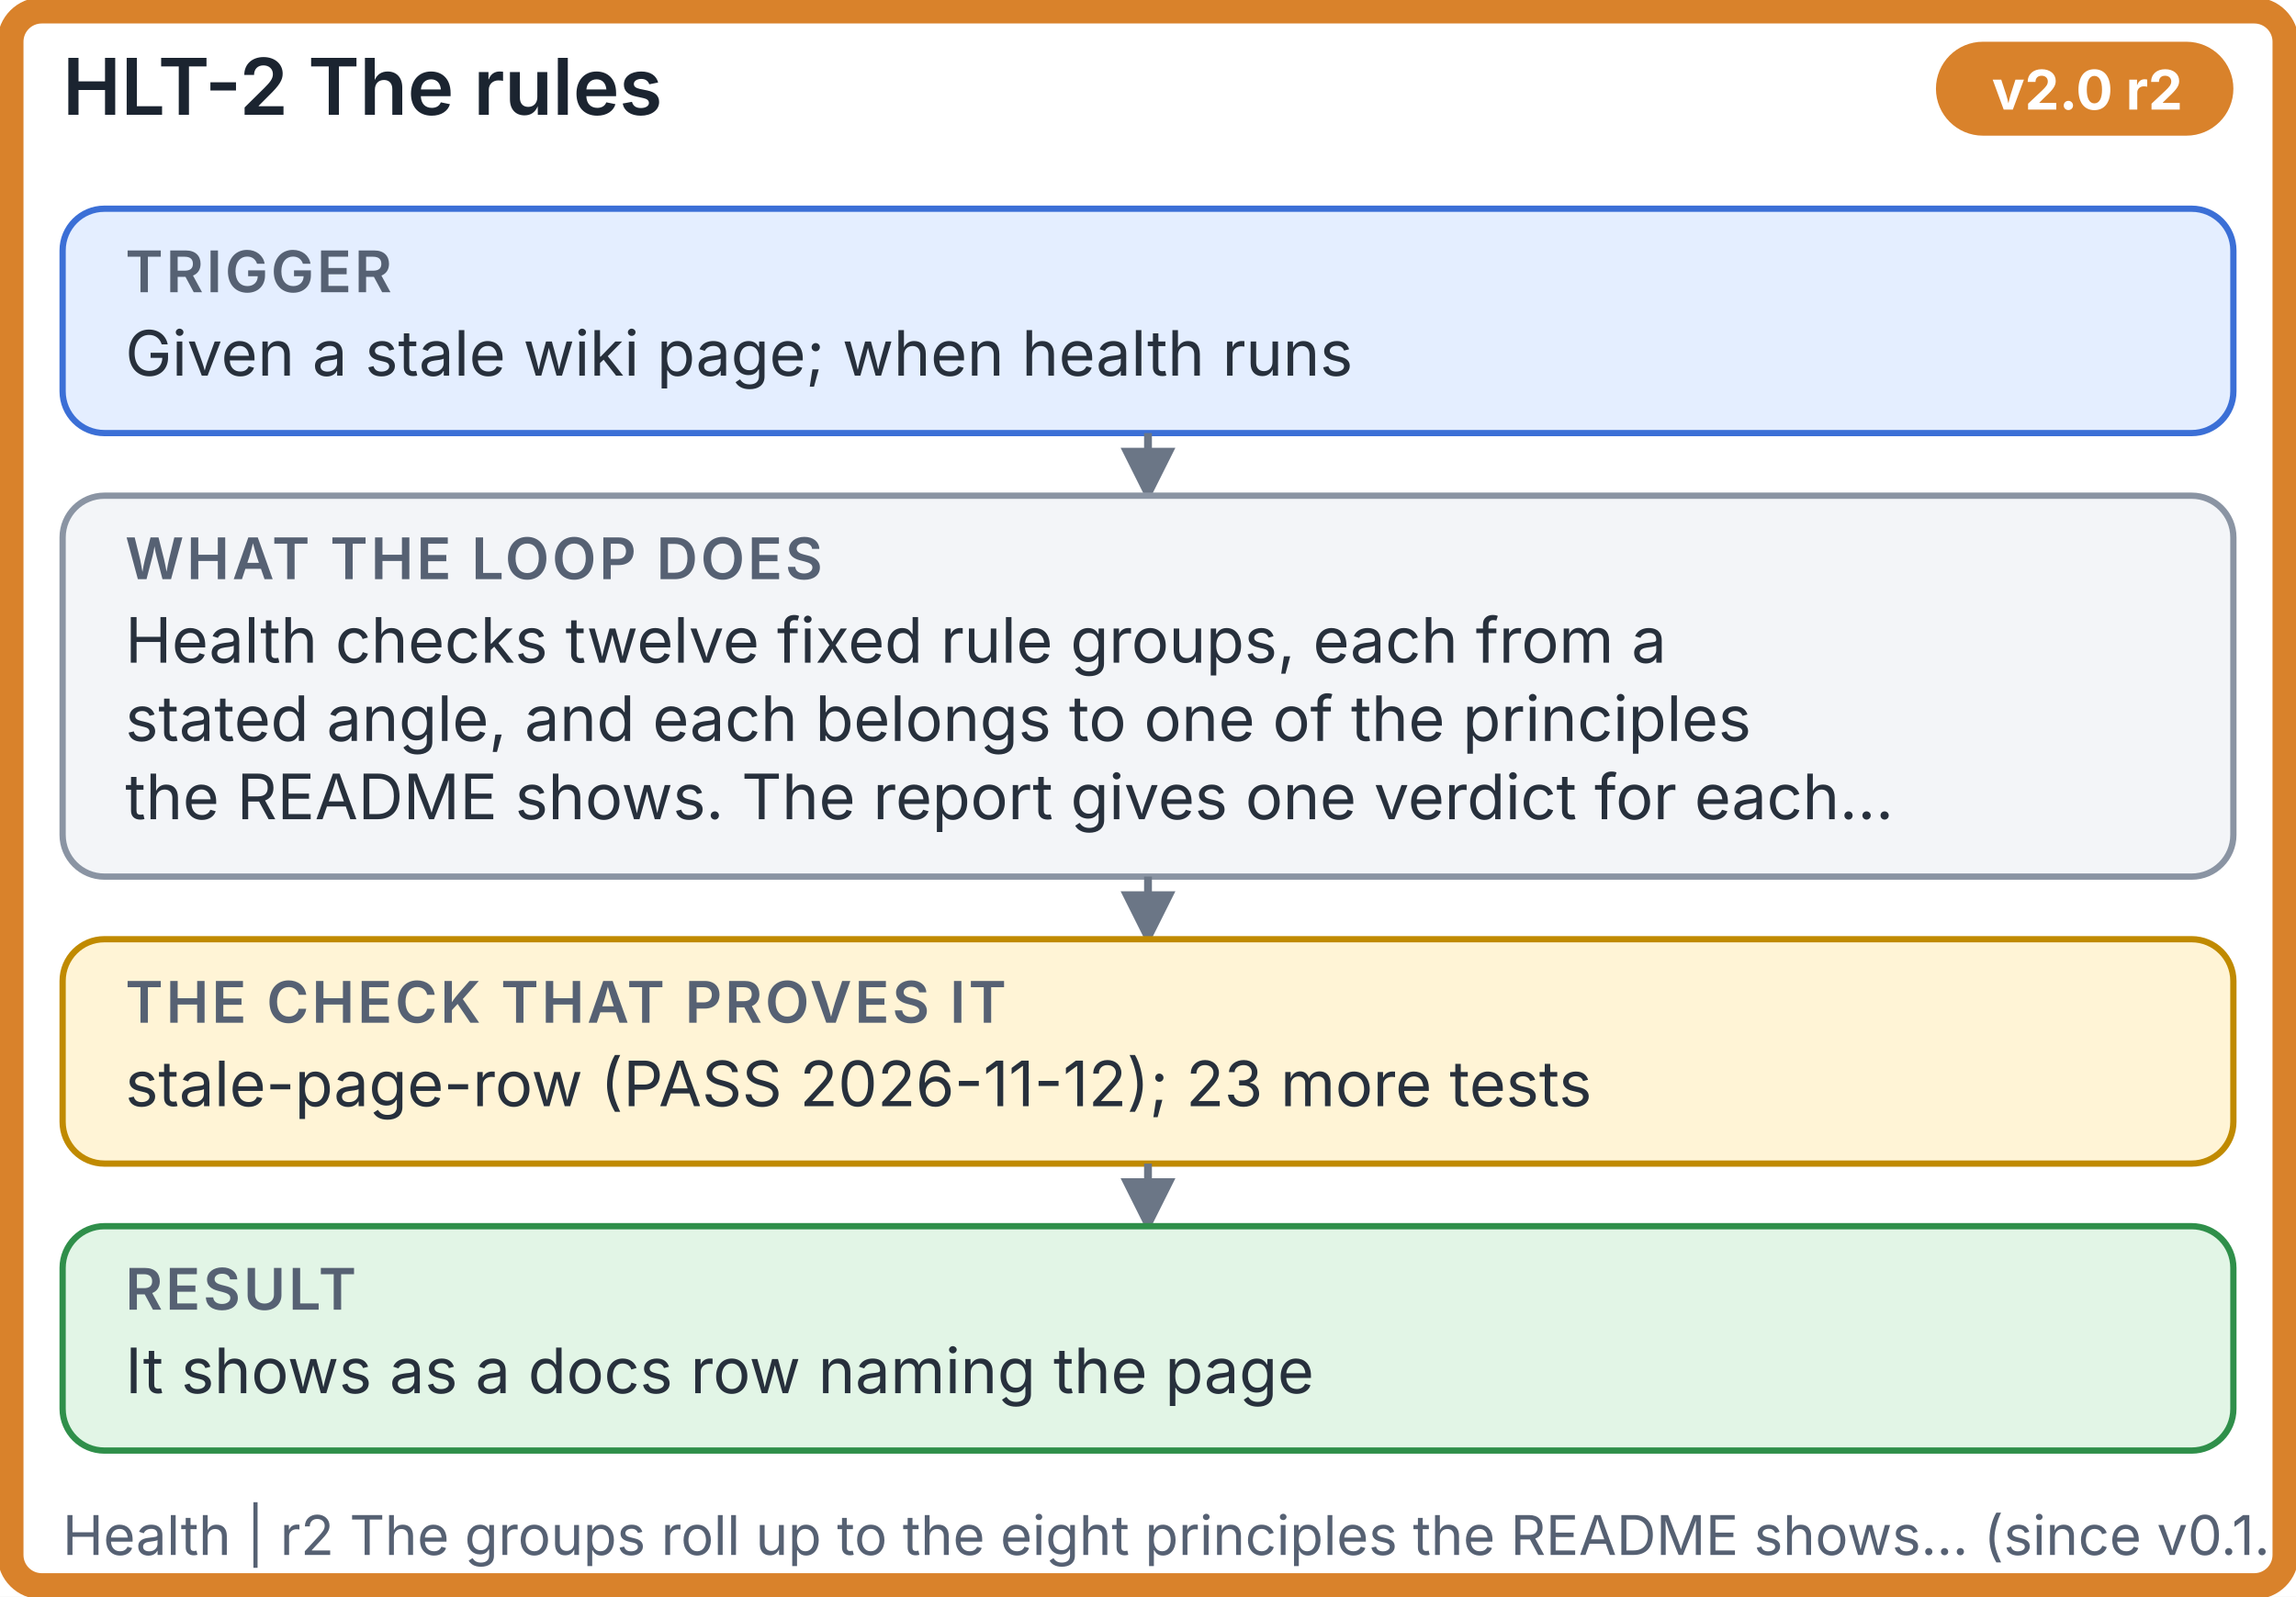
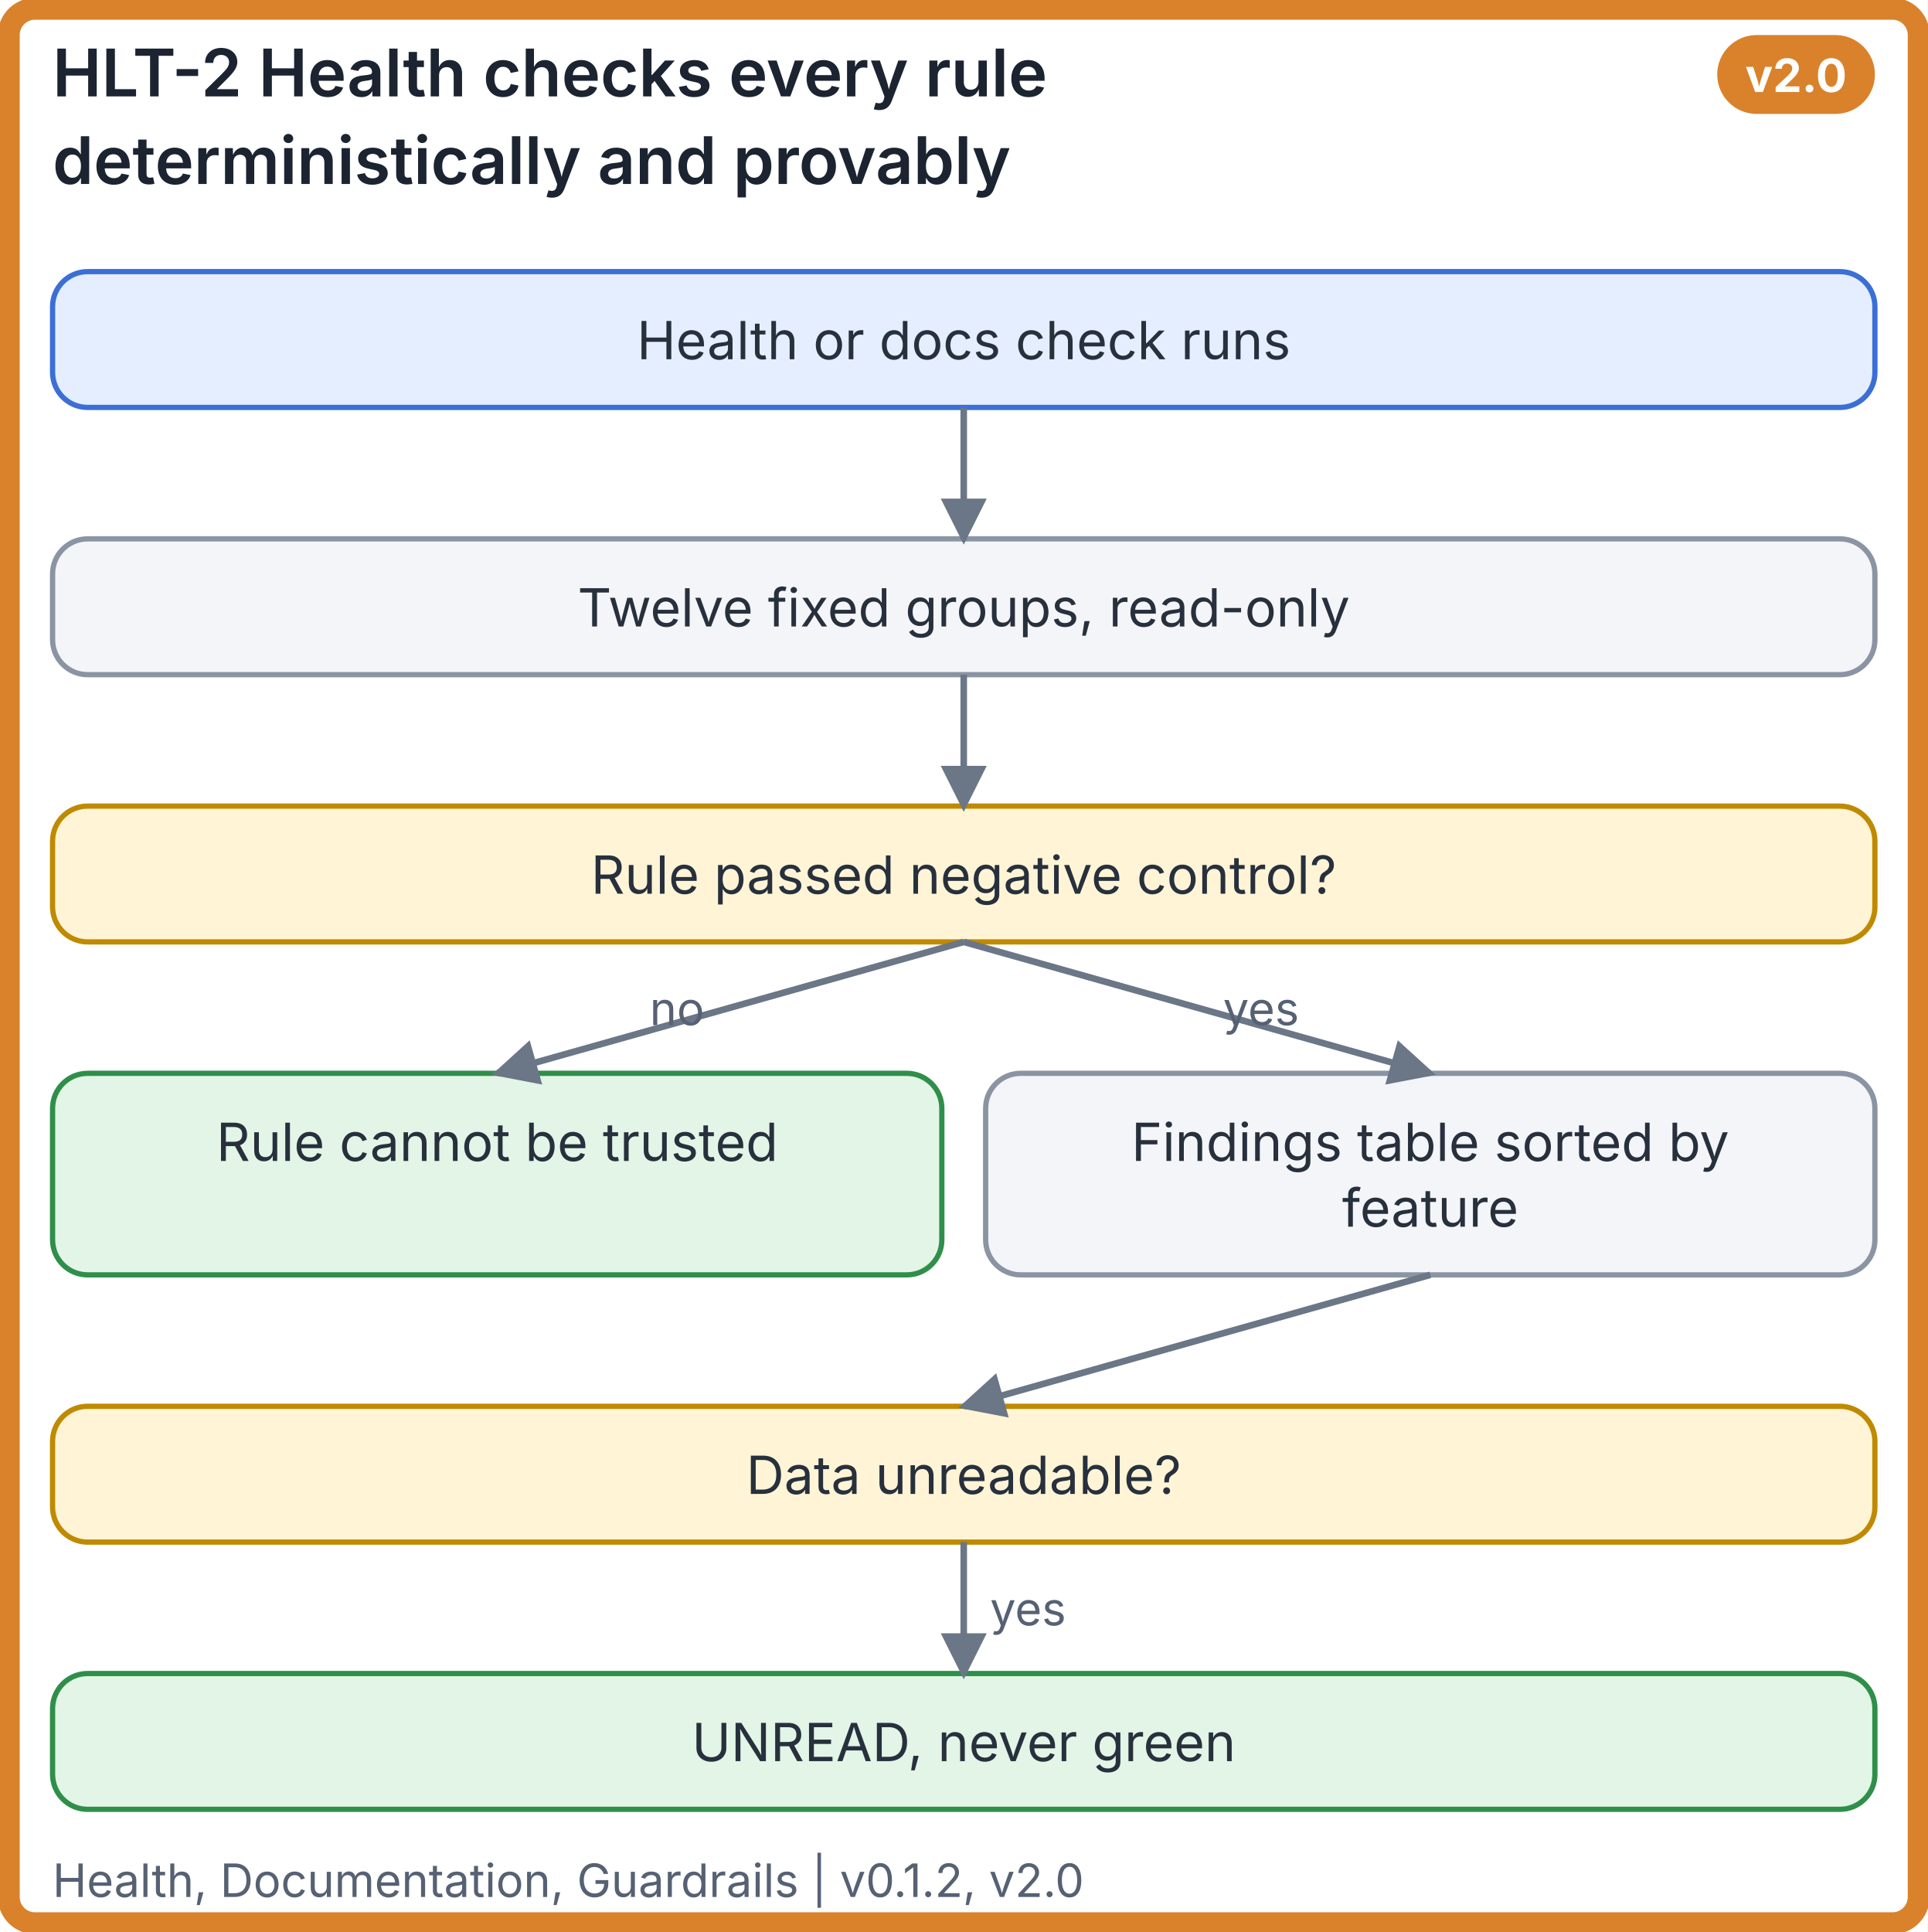
- <svg xmlns="http://www.w3.org/2000/svg" viewBox="0 0 440 306" width="440" role="img" aria-label="Flow of HLT-2 The rules: trigger, what the loop does, the check that proves it, the result">
+ <svg xmlns="http://www.w3.org/2000/svg" viewBox="0 0 440 441" width="440" role="img" aria-label="Flow of HLT-2 Health checks every rule deterministically and provably">
  <style>
.f-t{font:600 15px system-ui,-apple-system,Segoe UI,sans-serif;fill:#1b2430}
.f-h{font:600 11px system-ui,-apple-system,Segoe UI,sans-serif;fill:#566173;letter-spacing:.05em}
.f-s{font:400 12px system-ui,-apple-system,Segoe UI,sans-serif;fill:#27303c}
.f-x{font:400 10.5px system-ui,-apple-system,Segoe UI,sans-serif;fill:#566173}
.f-you{fill:#e4eeff;stroke:#3b6fd6}
.f-step{fill:#f3f5f8;stroke:#8a94a3}
.f-gate{fill:#fff4d6;stroke:#c08a00}
.f-ok{fill:#e2f5e6;stroke:#2f8f4a}
.f-find{fill:#fde9e7;stroke:#c5483f}
.f-bg{fill:#ffffff}
.f-a{stroke:#6b7686;stroke-width:1.5;fill:none}
.f-ah{fill:#6b7686}
@media (prefers-color-scheme: dark){
.f-t{fill:#eef2f6}.f-h,.f-x{fill:#a3afbf}.f-s{fill:#e1e7ee}
.f-step{fill:#222b36;stroke:#5c6b7d}.f-you{fill:#162a4f;stroke:#6d9bf0}
.f-gate{fill:#3a2e0d;stroke:#d9a521}.f-find{fill:#3d1c1a;stroke:#e0736a}
.f-ok{fill:#153420;stroke:#4fb56c}.f-bg{fill:#12171d}.f-a{stroke:#9aa7b8}.f-ah{fill:#9aa7b8}
}

.k-shipped{stroke:#8a94a3;stroke-width:1.5}.k-v20{stroke:#d9822b;stroke-width:5}.k-v21{stroke:#8a5cd6;stroke-width:5;stroke-dasharray:10 6}
.p-shipped{fill:#2f8f4a}.p-v20{fill:#d9822b}.p-v21{fill:#8a5cd6}
.f-pill{font:700 10.5px system-ui,-apple-system,Segoe UI,sans-serif;fill:#ffffff}
@media (prefers-color-scheme: dark){.k-shipped{stroke:#5c6b7d}.k-v20{stroke:#f0a050}.k-v21{stroke:#b08cf0}.p-shipped{fill:#3d9c58}.p-v20{fill:#c46f1c}.p-v21{fill:#7a4cc6}}
</style>
  <defs>
    <marker id="ah" viewBox="0 0 8 8" refX="7" refY="4" markerWidth="7" markerHeight="7" orient="auto-start-reverse">
      <path d="M0 0 L8 4 L0 8 z" class="f-ah" />
    </marker>
  </defs>
-   <rect width="440" height="306" class="f-bg" />
-   <text x="12" y="22" class="f-t">HLT-2 The rules</text>
-   <rect x="12" y="40" width="416" height="43" rx="8" class="f-you" stroke-width="1.2" />
-   <text x="24" y="56" class="f-h">TRIGGER</text>
-   <text x="24" y="72" class="f-s">Given a stale wiki page; when health runs</text>
-   <path d="M220 83 L220 95" class="f-a" marker-end="url(#ah)" />
-   <rect x="12" y="95" width="416" height="73" rx="8" class="f-step" stroke-width="1.2" />
-   <text x="24" y="111" class="f-h">WHAT THE LOOP DOES</text>
-   <text x="24" y="127" class="f-s">Health checks twelve fixed rule groups, each from a</text>
-   <text x="24" y="142" class="f-s">stated angle, and each belongs to one of the principles</text>
-   <text x="24" y="157" class="f-s">the README shows. The report gives one verdict for each…</text>
-   <path d="M220 168 L220 180" class="f-a" marker-end="url(#ah)" />
-   <rect x="12" y="180" width="416" height="43" rx="8" class="f-gate" stroke-width="1.2" />
-   <text x="24" y="196" class="f-h">THE CHECK THAT PROVES IT</text>
-   <text x="24" y="212" class="f-s">stale-page-row (PASS 2026-11-12); 23 more tests</text>
-   <path d="M220 223 L220 235" class="f-a" marker-end="url(#ah)" />
-   <rect x="12" y="235" width="416" height="43" rx="8" class="f-ok" stroke-width="1.2" />
-   <text x="24" y="251" class="f-h">RESULT</text>
-   <text x="24" y="267" class="f-s">It shows as a docs row naming the page</text>
-   <text x="12" y="298" class="f-x">Health | r2 The groups roll up to the eight principles the README shows… (since v0.1.2)</text>
-   <rect x="2" y="2" width="436" height="302" rx="6" fill="none" class="k-v20" />
-   <rect x="371" y="8" width="57" height="18" rx="9" class="p-v20" />
-   <text x="400" y="21" text-anchor="middle" class="f-pill">v2.0 r2</text>
+   <rect width="440" height="441" class="f-bg" />
+   <text x="12" y="22" class="f-t">HLT-2 Health checks every rule</text>
+   <text x="12" y="42" class="f-t">deterministically and provably</text>
+   <rect x="12.0" y="62" width="416.0" height="31" rx="8" class="f-you" stroke-width="1.2" />
+   <text x="220.0" y="82" text-anchor="middle" class="f-s">Health or docs check runs</text>
+   <rect x="12.0" y="123" width="416.0" height="31" rx="8" class="f-step" stroke-width="1.2" />
+   <text x="220.0" y="143" text-anchor="middle" class="f-s">Twelve fixed groups, read-only</text>
+   <rect x="12.0" y="184" width="416.0" height="31" rx="8" class="f-gate" stroke-width="1.2" />
+   <text x="220.0" y="204" text-anchor="middle" class="f-s">Rule passed negative control?</text>
+   <rect x="12.0" y="245" width="203.0" height="46" rx="8" class="f-ok" stroke-width="1.2" />
+   <text x="113.5" y="265" text-anchor="middle" class="f-s">Rule cannot be trusted</text>
+   <rect x="225.0" y="245" width="203.0" height="46" rx="8" class="f-step" stroke-width="1.2" />
+   <text x="326.5" y="265" text-anchor="middle" class="f-s">Findings table sorted by</text>
+   <text x="326.5" y="280" text-anchor="middle" class="f-s">feature</text>
+   <rect x="12.0" y="321" width="416.0" height="31" rx="8" class="f-gate" stroke-width="1.2" />
+   <text x="220.0" y="341" text-anchor="middle" class="f-s">Data unreadable?</text>
+   <rect x="12.0" y="382" width="416.0" height="31" rx="8" class="f-ok" stroke-width="1.2" />
+   <text x="220.0" y="402" text-anchor="middle" class="f-s">UNREAD, never green</text>
+   <path d="M220.0 93.0 L220.0 123.0" class="f-a" marker-end="url(#ah)" />
+   <path d="M220.0 154.0 L220.0 184.0" class="f-a" marker-end="url(#ah)" />
+   <path d="M220.0 215.0 L113.5 245.0" class="f-a" marker-end="url(#ah)" />
+   <text x="160.8" y="234.0" text-anchor="end" class="f-x">no</text>
+   <path d="M220.0 215.0 L326.5 245.0" class="f-a" marker-end="url(#ah)" />
+   <text x="279.2" y="234.0" text-anchor="start" class="f-x">yes</text>
+   <path d="M326.5 291.0 L220.0 321.0" class="f-a" marker-end="url(#ah)" />
+   <path d="M220.0 352.0 L220.0 382.0" class="f-a" marker-end="url(#ah)" />
+   <text x="226.0" y="371.0" text-anchor="start" class="f-x">yes</text>
+   <text x="12" y="433" class="f-x">Health, Documentation, Guardrails | v0.1.2, v2.0</text>
+   <rect x="2" y="2" width="436" height="437" rx="6" fill="none" class="k-v20" />
+   <rect x="392" y="8" width="36" height="18" rx="9" class="p-v20" />
+   <text x="410" y="21" text-anchor="middle" class="f-pill">v2.0</text>
</svg>
